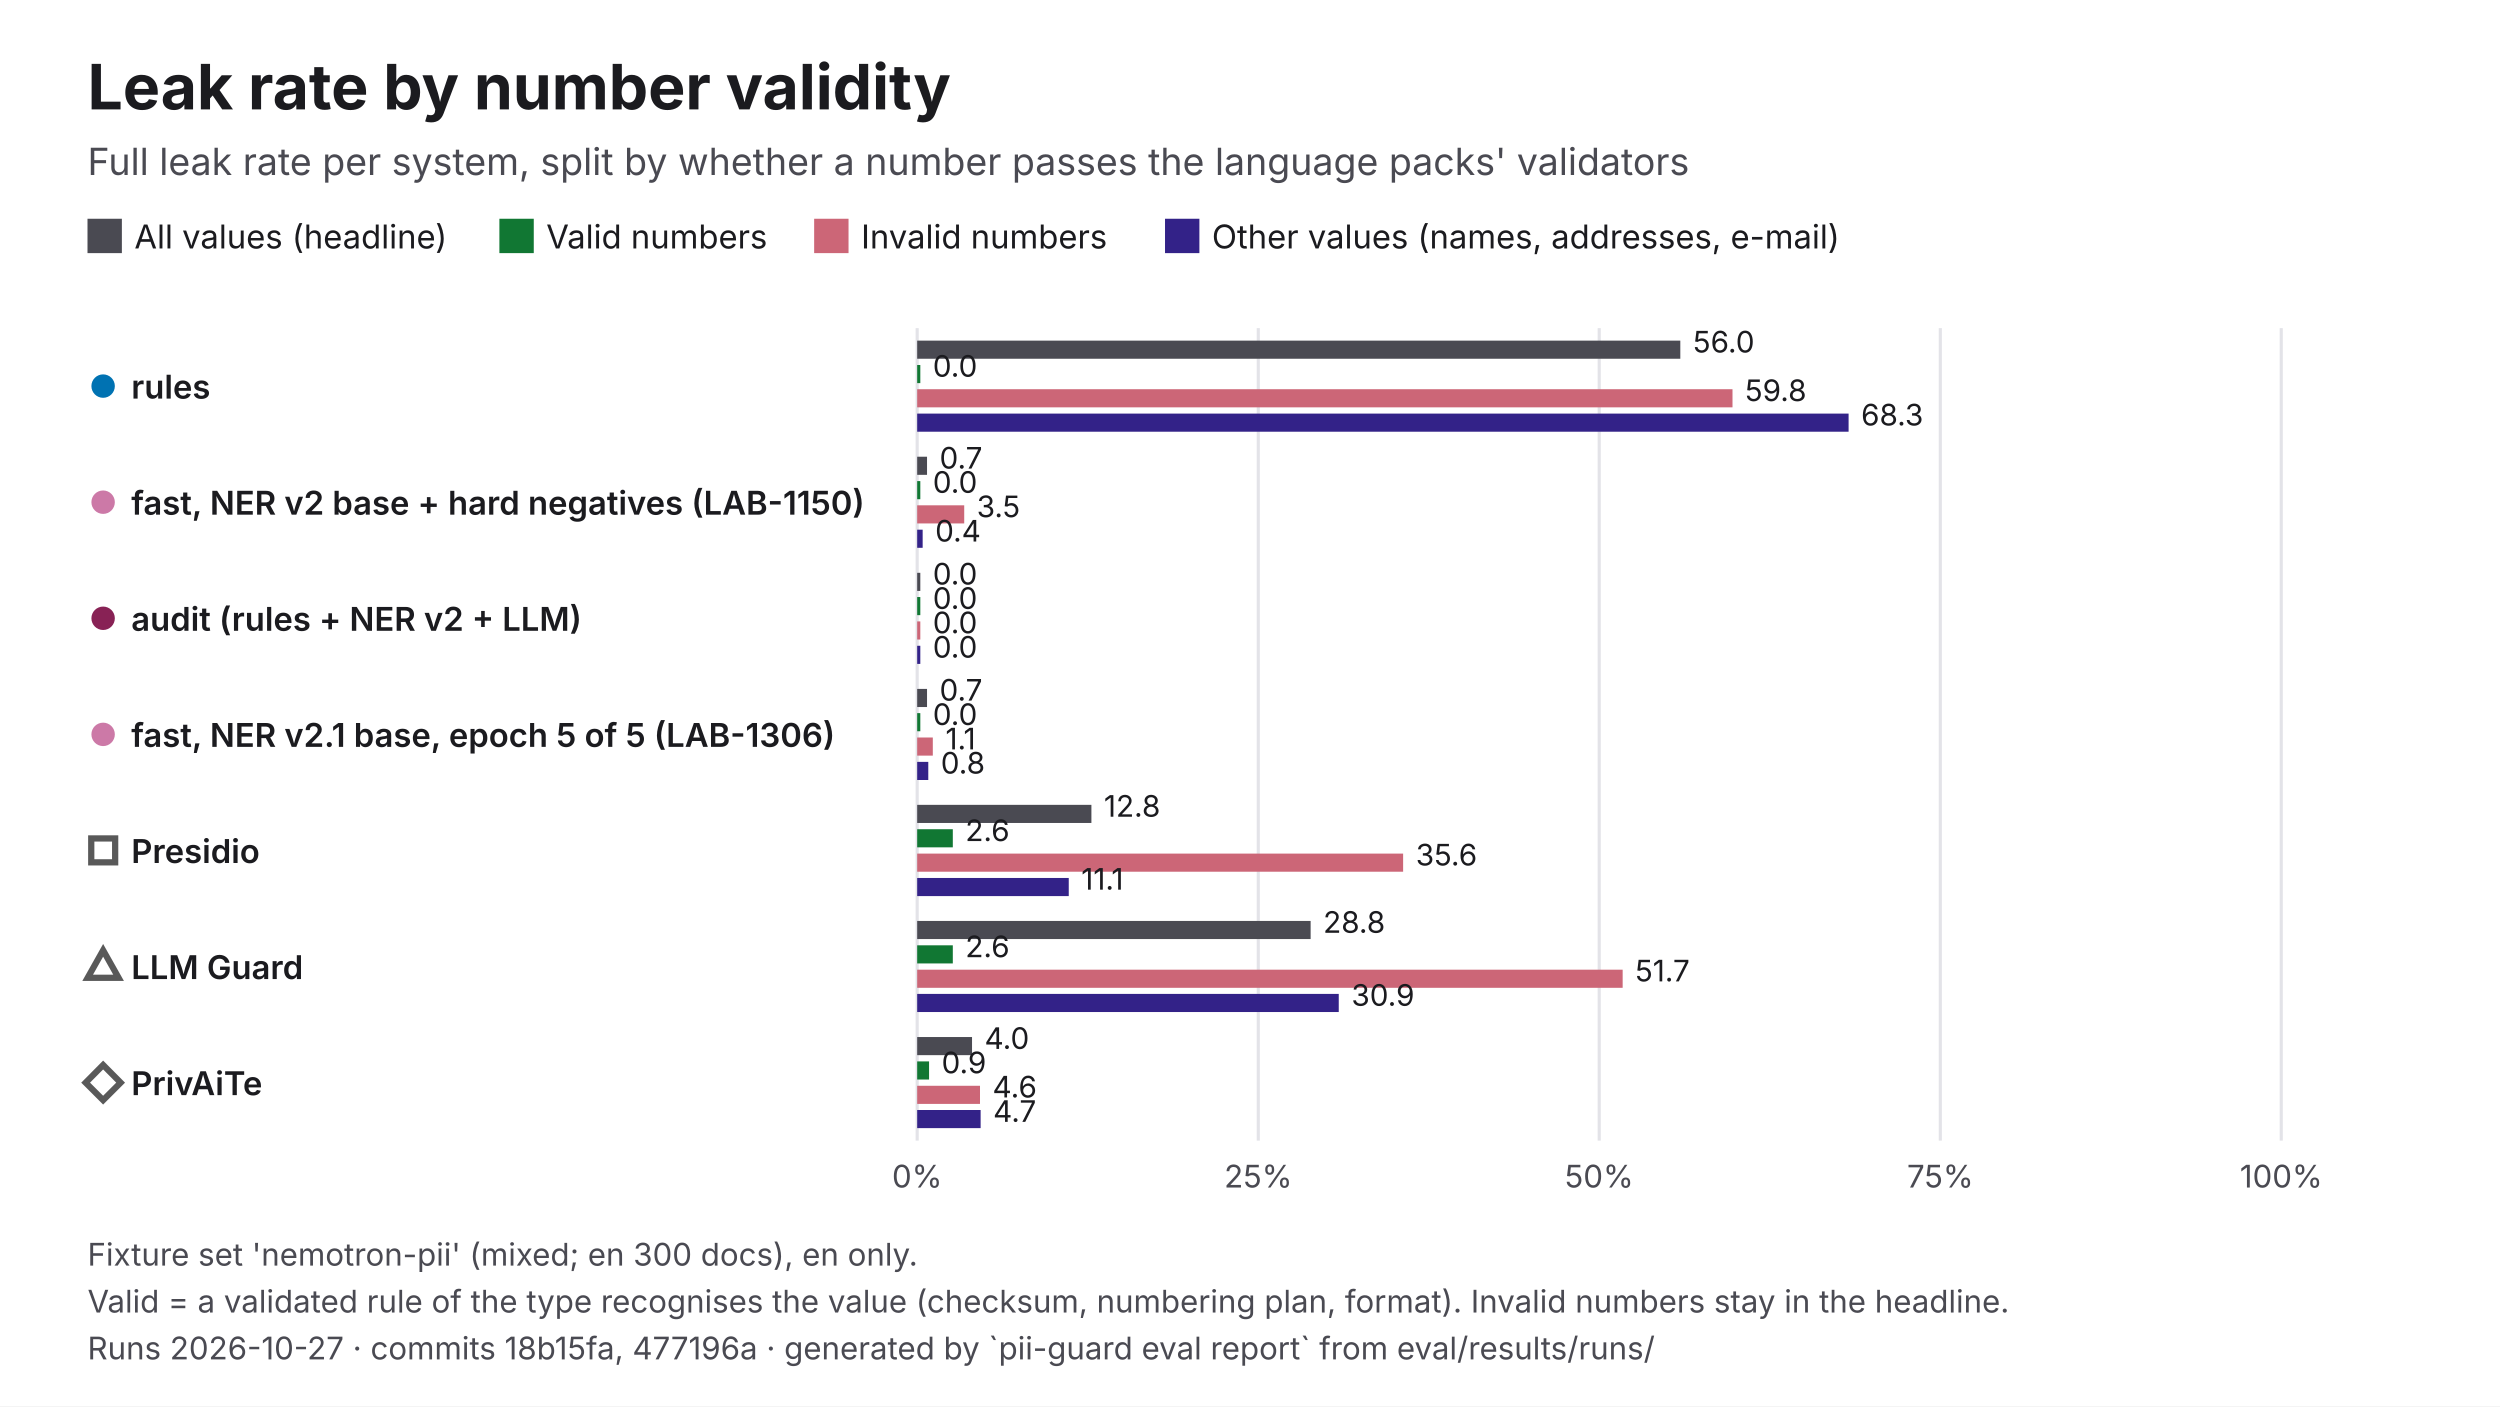
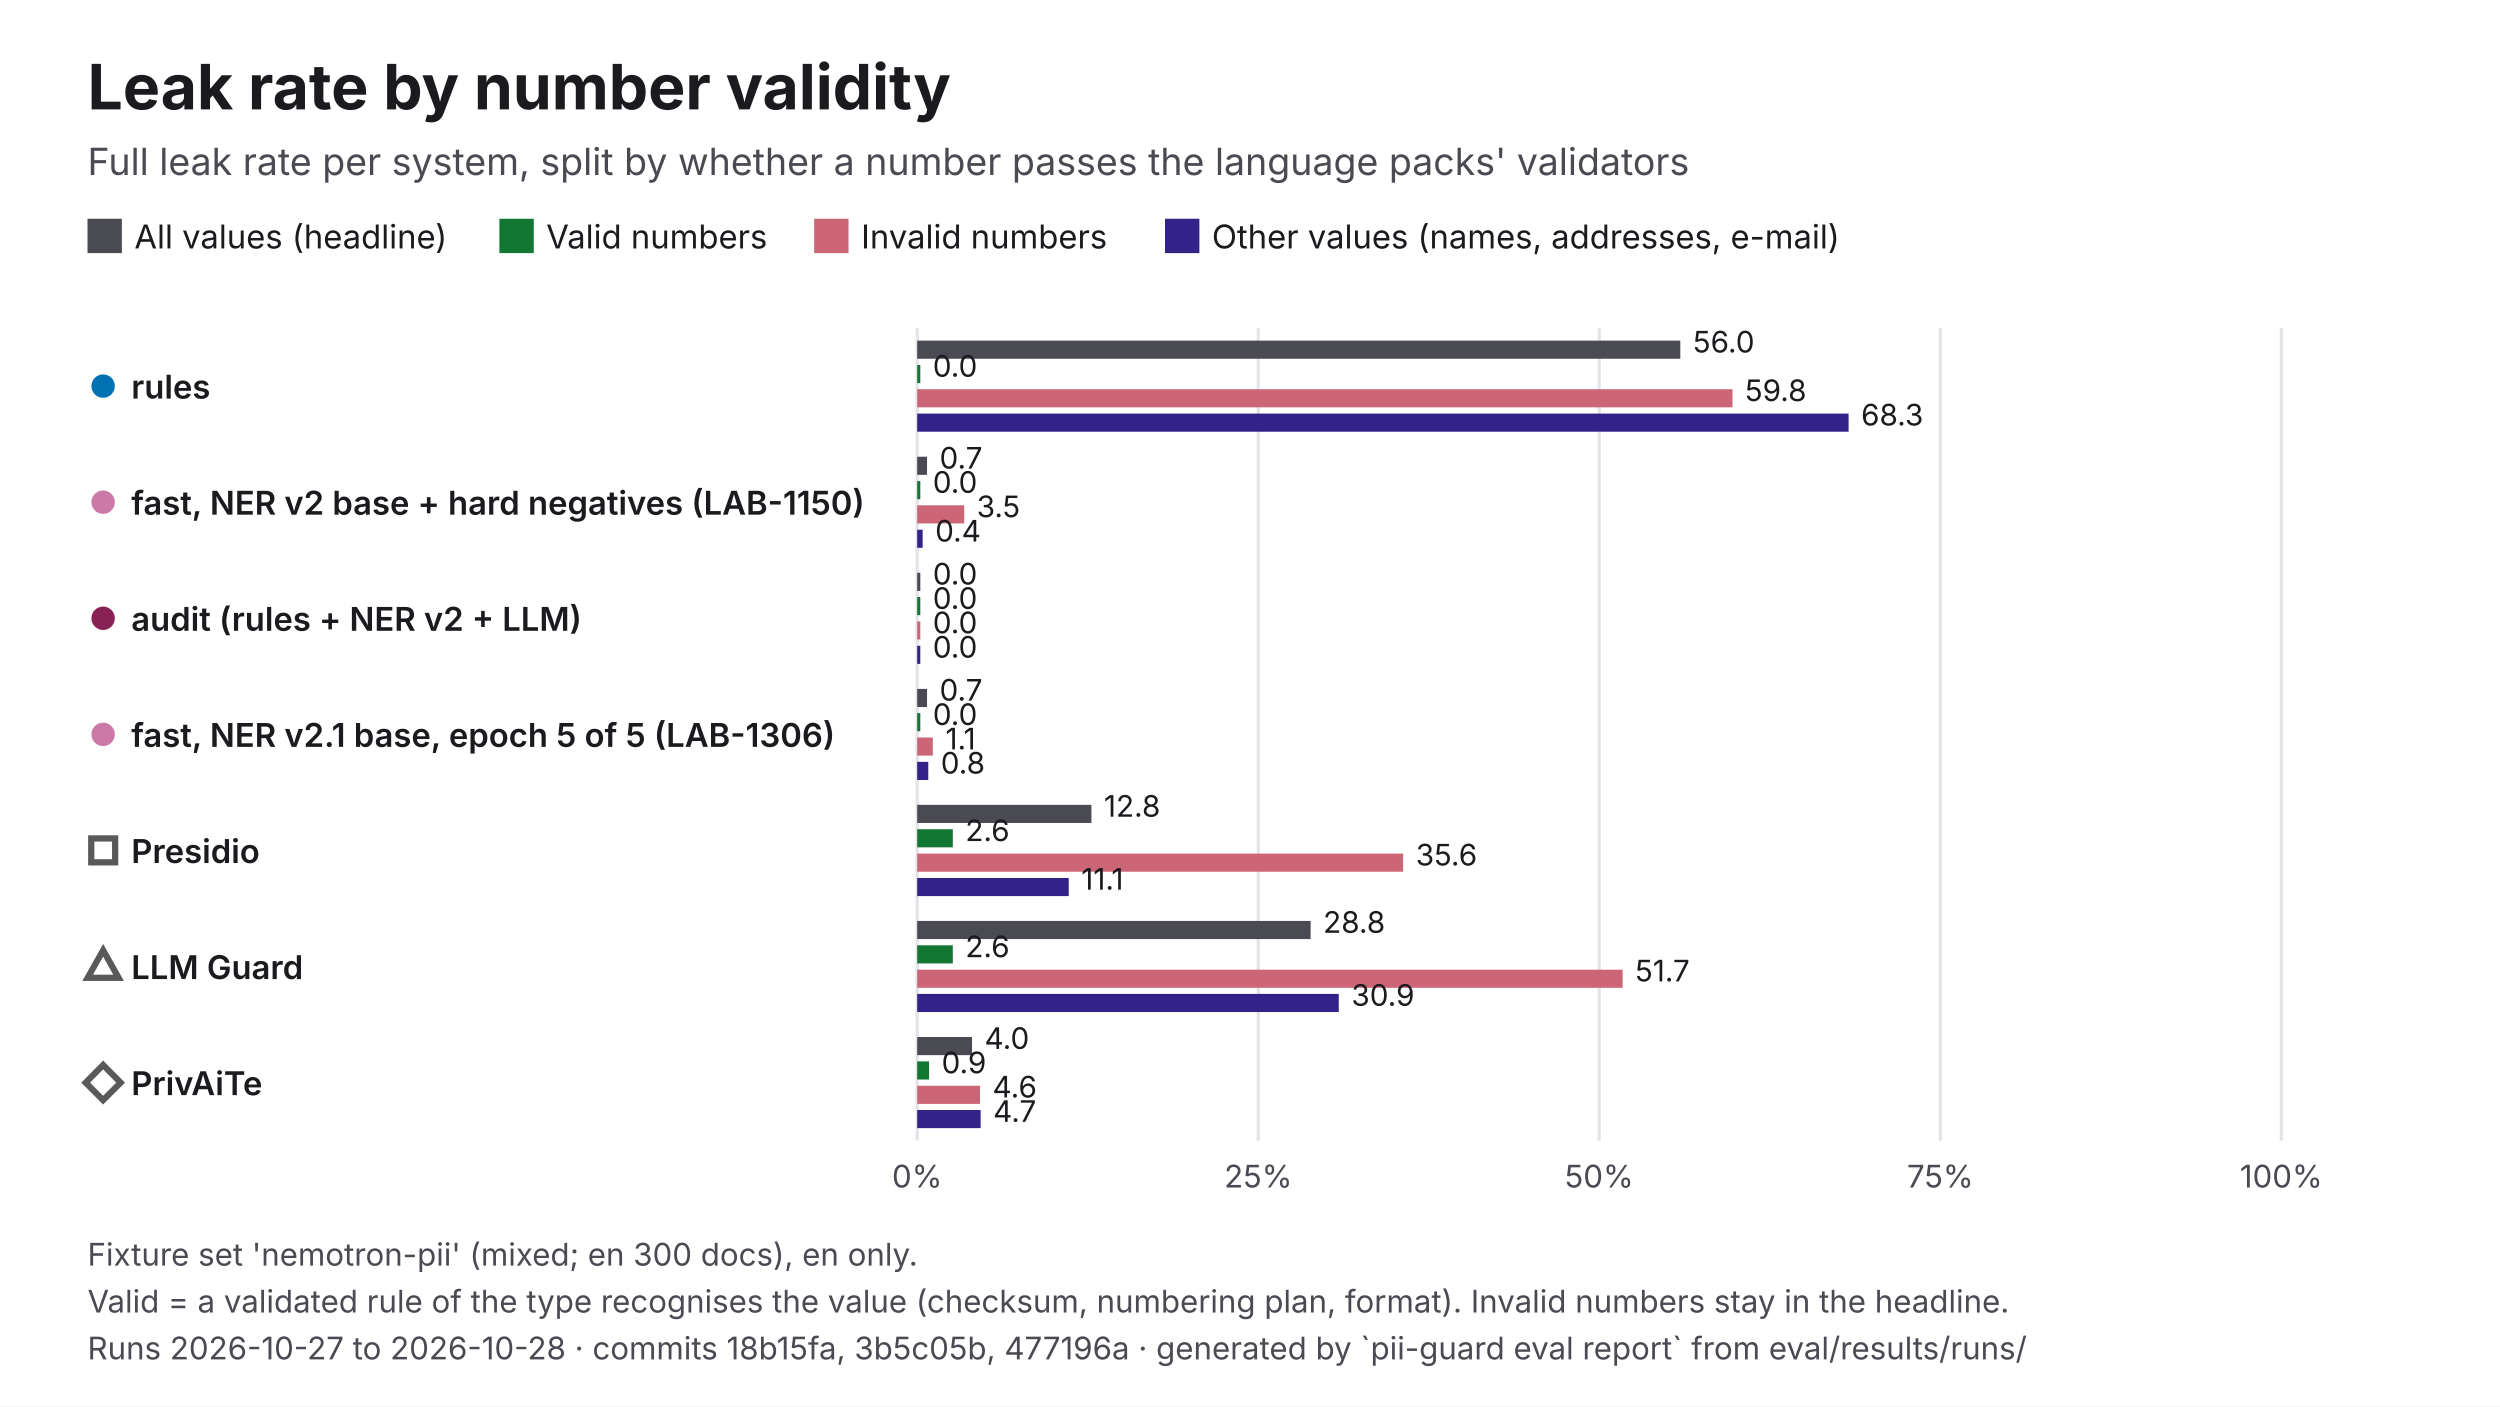
<svg xmlns="http://www.w3.org/2000/svg" viewBox="0 0 1600 900" width="1600" height="900" role="img" aria-labelledby="t d" font-family="Inter, 'Helvetica Neue', Helvetica, Arial, sans-serif">
  <rect width="1600" height="900" fill="#FFFFFF" />
  <text x="56" y="70" font-size="40" fill="#1B1B1F" font-weight="700">Leak rate by number validity</text>
  <text x="56" y="112" font-size="24" fill="#4A4A52">Full leak rate per system, split by whether a number passes the language packs' validators</text>
  <rect x="56" y="140" width="22" height="22" fill="#4A4A52" />
  <text x="86" y="159" font-size="21" fill="#1B1B1F">All values (headline)</text>
  <rect x="319.61" y="140" width="22" height="22" fill="#117733" />
  <text x="349.6" y="159" font-size="21" fill="#1B1B1F">Valid numbers</text>
  <rect x="521.06" y="140" width="22" height="22" fill="#CC6677" />
  <text x="551.1" y="159" font-size="21" fill="#1B1B1F">Invalid numbers</text>
  <rect x="745.61" y="140" width="22" height="22" fill="#332288" />
  <text x="775.6" y="159" font-size="21" fill="#1B1B1F">Other values (names, addresses, e-mail)</text>
  <line x1="587" y1="210" x2="587" y2="730" stroke="#E3E3E8" stroke-width="2" />
  <text x="587" y="760" font-size="20" fill="#4A4A52" text-anchor="middle">0%</text>
  <line x1="805.3" y1="210" x2="805.3" y2="730" stroke="#E3E3E8" stroke-width="2" />
  <text x="805.3" y="760" font-size="20" fill="#4A4A52" text-anchor="middle">25%</text>
  <line x1="1023.5" y1="210" x2="1023.5" y2="730" stroke="#E3E3E8" stroke-width="2" />
  <text x="1023.5" y="760" font-size="20" fill="#4A4A52" text-anchor="middle">50%</text>
  <line x1="1241.8" y1="210" x2="1241.8" y2="730" stroke="#E3E3E8" stroke-width="2" />
  <text x="1241.8" y="760" font-size="20" fill="#4A4A52" text-anchor="middle">75%</text>
  <line x1="1460" y1="210" x2="1460" y2="730" stroke="#E3E3E8" stroke-width="2" />
  <text x="1460" y="760" font-size="20" fill="#4A4A52" text-anchor="middle">100%</text>
  <circle cx="66" cy="247.1" r="9" fill="#0072B2" stroke="#FFFFFF" stroke-width="3" />
  <text x="84" y="255.1" font-size="21" fill="#1B1B1F" font-weight="600">rules</text>
  <rect x="587" y="218" width="488.4" height="11.6" fill="#4A4A52" />
  <text x="1083.5" y="225.6" font-size="19" fill="#1B1B1F">56.0</text>
  <rect x="587" y="233.6" width="2" height="11.6" fill="#117733" />
  <text x="597" y="241.1" font-size="19" fill="#1B1B1F">0.0</text>
  <rect x="587" y="249.1" width="521.8" height="11.6" fill="#CC6677" />
  <text x="1116.8" y="256.7" font-size="19" fill="#1B1B1F">59.8</text>
  <rect x="587" y="264.7" width="596.1" height="11.6" fill="#332288" />
  <text x="1191.1" y="272.3" font-size="19" fill="#1B1B1F">68.3</text>
  <circle cx="66" cy="321.4" r="9" fill="#CC79A7" stroke="#FFFFFF" stroke-width="3" />
  <text x="84" y="329.4" font-size="21" fill="#1B1B1F" font-weight="600">fast, NER v2 base + hard negatives (LAB-1150)</text>
  <rect x="587" y="292.3" width="6.3" height="11.6" fill="#4A4A52" />
  <text x="601.3" y="299.9" font-size="19" fill="#1B1B1F">0.7</text>
  <rect x="587" y="307.9" width="2" height="11.6" fill="#117733" />
  <text x="597" y="315.4" font-size="19" fill="#1B1B1F">0.0</text>
  <rect x="587" y="323.4" width="30.1" height="11.6" fill="#CC6677" />
  <text x="625.1" y="331" font-size="19" fill="#1B1B1F">3.5</text>
  <rect x="587" y="339" width="3.5" height="11.6" fill="#332288" />
  <text x="598.5" y="346.6" font-size="19" fill="#1B1B1F">0.4</text>
  <circle cx="66" cy="395.7" r="9" fill="#882255" stroke="#FFFFFF" stroke-width="3" />
  <text x="84" y="403.7" font-size="21" fill="#1B1B1F" font-weight="600">audit (rules + NER v2 + LLM)</text>
  <rect x="587" y="366.6" width="2" height="11.6" fill="#4A4A52" />
  <text x="597" y="374.1" font-size="19" fill="#1B1B1F">0.0</text>
  <rect x="587" y="382.1" width="2" height="11.6" fill="#117733" />
  <text x="597" y="389.7" font-size="19" fill="#1B1B1F">0.0</text>
  <rect x="587" y="397.7" width="2" height="11.6" fill="#CC6677" />
  <text x="597" y="405.3" font-size="19" fill="#1B1B1F">0.0</text>
  <rect x="587" y="413.3" width="2" height="11.6" fill="#332288" />
  <text x="597" y="420.9" font-size="19" fill="#1B1B1F">0.0</text>
  <circle cx="66" cy="470" r="9" fill="#CC79A7" stroke="#FFFFFF" stroke-width="3" />
  <text x="84" y="478" font-size="21" fill="#1B1B1F" font-weight="600">fast, NER v2.1 base, epoch 5 of 5 (LAB-1306)</text>
  <rect x="587" y="440.9" width="6.3" height="11.6" fill="#4A4A52" />
  <text x="601.3" y="448.4" font-size="19" fill="#1B1B1F">0.7</text>
  <rect x="587" y="456.4" width="2" height="11.6" fill="#117733" />
  <text x="597" y="464" font-size="19" fill="#1B1B1F">0.0</text>
  <rect x="587" y="472" width="10" height="11.6" fill="#CC6677" />
  <text x="605.1" y="479.6" font-size="19" fill="#1B1B1F">1.1</text>
  <rect x="587" y="487.6" width="7.1" height="11.6" fill="#332288" />
  <text x="602.1" y="495.1" font-size="19" fill="#1B1B1F">0.8</text>
  <rect x="58.4" y="536.6" width="15.3" height="15.3" fill="#FFFFFF" stroke="#595959" stroke-width="4" />
  <text x="84" y="552.3" font-size="21" fill="#1B1B1F" font-weight="600">Presidio</text>
  <rect x="587" y="515.1" width="111.5" height="11.6" fill="#4A4A52" />
  <text x="706.5" y="522.7" font-size="19" fill="#1B1B1F">12.8</text>
  <rect x="587" y="530.7" width="22.8" height="11.6" fill="#117733" />
  <text x="617.8" y="538.3" font-size="19" fill="#1B1B1F">2.6</text>
  <rect x="587" y="546.3" width="311" height="11.6" fill="#CC6677" />
  <text x="906.1" y="553.9" font-size="19" fill="#1B1B1F">35.6</text>
  <rect x="587" y="561.9" width="97" height="11.6" fill="#332288" />
  <text x="692" y="569.4" font-size="19" fill="#1B1B1F">11.1</text>
  <polygon points="66,608.2 75.9,625.8 56.1,625.8" fill="#FFFFFF" stroke="#595959" stroke-width="4" />
  <text x="84" y="626.6" font-size="21" fill="#1B1B1F" font-weight="600">LLM Guard</text>
  <rect x="587" y="589.4" width="251.8" height="11.6" fill="#4A4A52" />
  <text x="846.8" y="597" font-size="19" fill="#1B1B1F">28.8</text>
  <rect x="587" y="605" width="22.8" height="11.6" fill="#117733" />
  <text x="617.8" y="612.6" font-size="19" fill="#1B1B1F">2.6</text>
  <rect x="587" y="620.6" width="451.5" height="11.6" fill="#CC6677" />
  <text x="1046.5" y="628.1" font-size="19" fill="#1B1B1F">51.7</text>
  <rect x="587" y="636.1" width="269.8" height="11.6" fill="#332288" />
  <text x="864.9" y="643.7" font-size="19" fill="#1B1B1F">30.9</text>
  <polygon points="66,681.6 77.2,692.9 66,704.1 54.8,692.9" fill="#FFFFFF" stroke="#595959" stroke-width="4" />
  <text x="84" y="700.9" font-size="21" fill="#1B1B1F" font-weight="600">PrivAiTe</text>
  <rect x="587" y="663.7" width="35.1" height="11.6" fill="#4A4A52" />
  <text x="630.1" y="671.3" font-size="19" fill="#1B1B1F">4.0</text>
  <rect x="587" y="679.3" width="7.6" height="11.6" fill="#117733" />
  <text x="602.6" y="686.9" font-size="19" fill="#1B1B1F">0.9</text>
  <rect x="587" y="694.9" width="40.2" height="11.6" fill="#CC6677" />
  <text x="635.2" y="702.4" font-size="19" fill="#1B1B1F">4.6</text>
  <rect x="587" y="710.4" width="40.6" height="11.6" fill="#332288" />
  <text x="635.6" y="718" font-size="19" fill="#1B1B1F">4.7</text>
  <text x="56" y="810" font-size="20" fill="#4A4A52">Fixture set 'nemotron-pii' (mixed; en 300 docs), en only.</text>
  <text x="56" y="840" font-size="20" fill="#4A4A52">Valid = a validated rule of the type recognises the value (checksum, numbering plan, format). Invalid numbers stay in the headline.</text>
-   <text x="56" y="870" font-size="20" fill="#4A4A52">Runs 2026-10-27 · commits 18b15fa, 477196a · generated by `pii-guard eval report` from eval/results/runs/</text>
+   <text x="56" y="870" font-size="20" fill="#4A4A52">Runs 2026-10-27 to 2026-10-28 · commits 18b15fa, 3b5c05b, 477196a · generated by `pii-guard eval report` from eval/results/runs/</text>
</svg>
